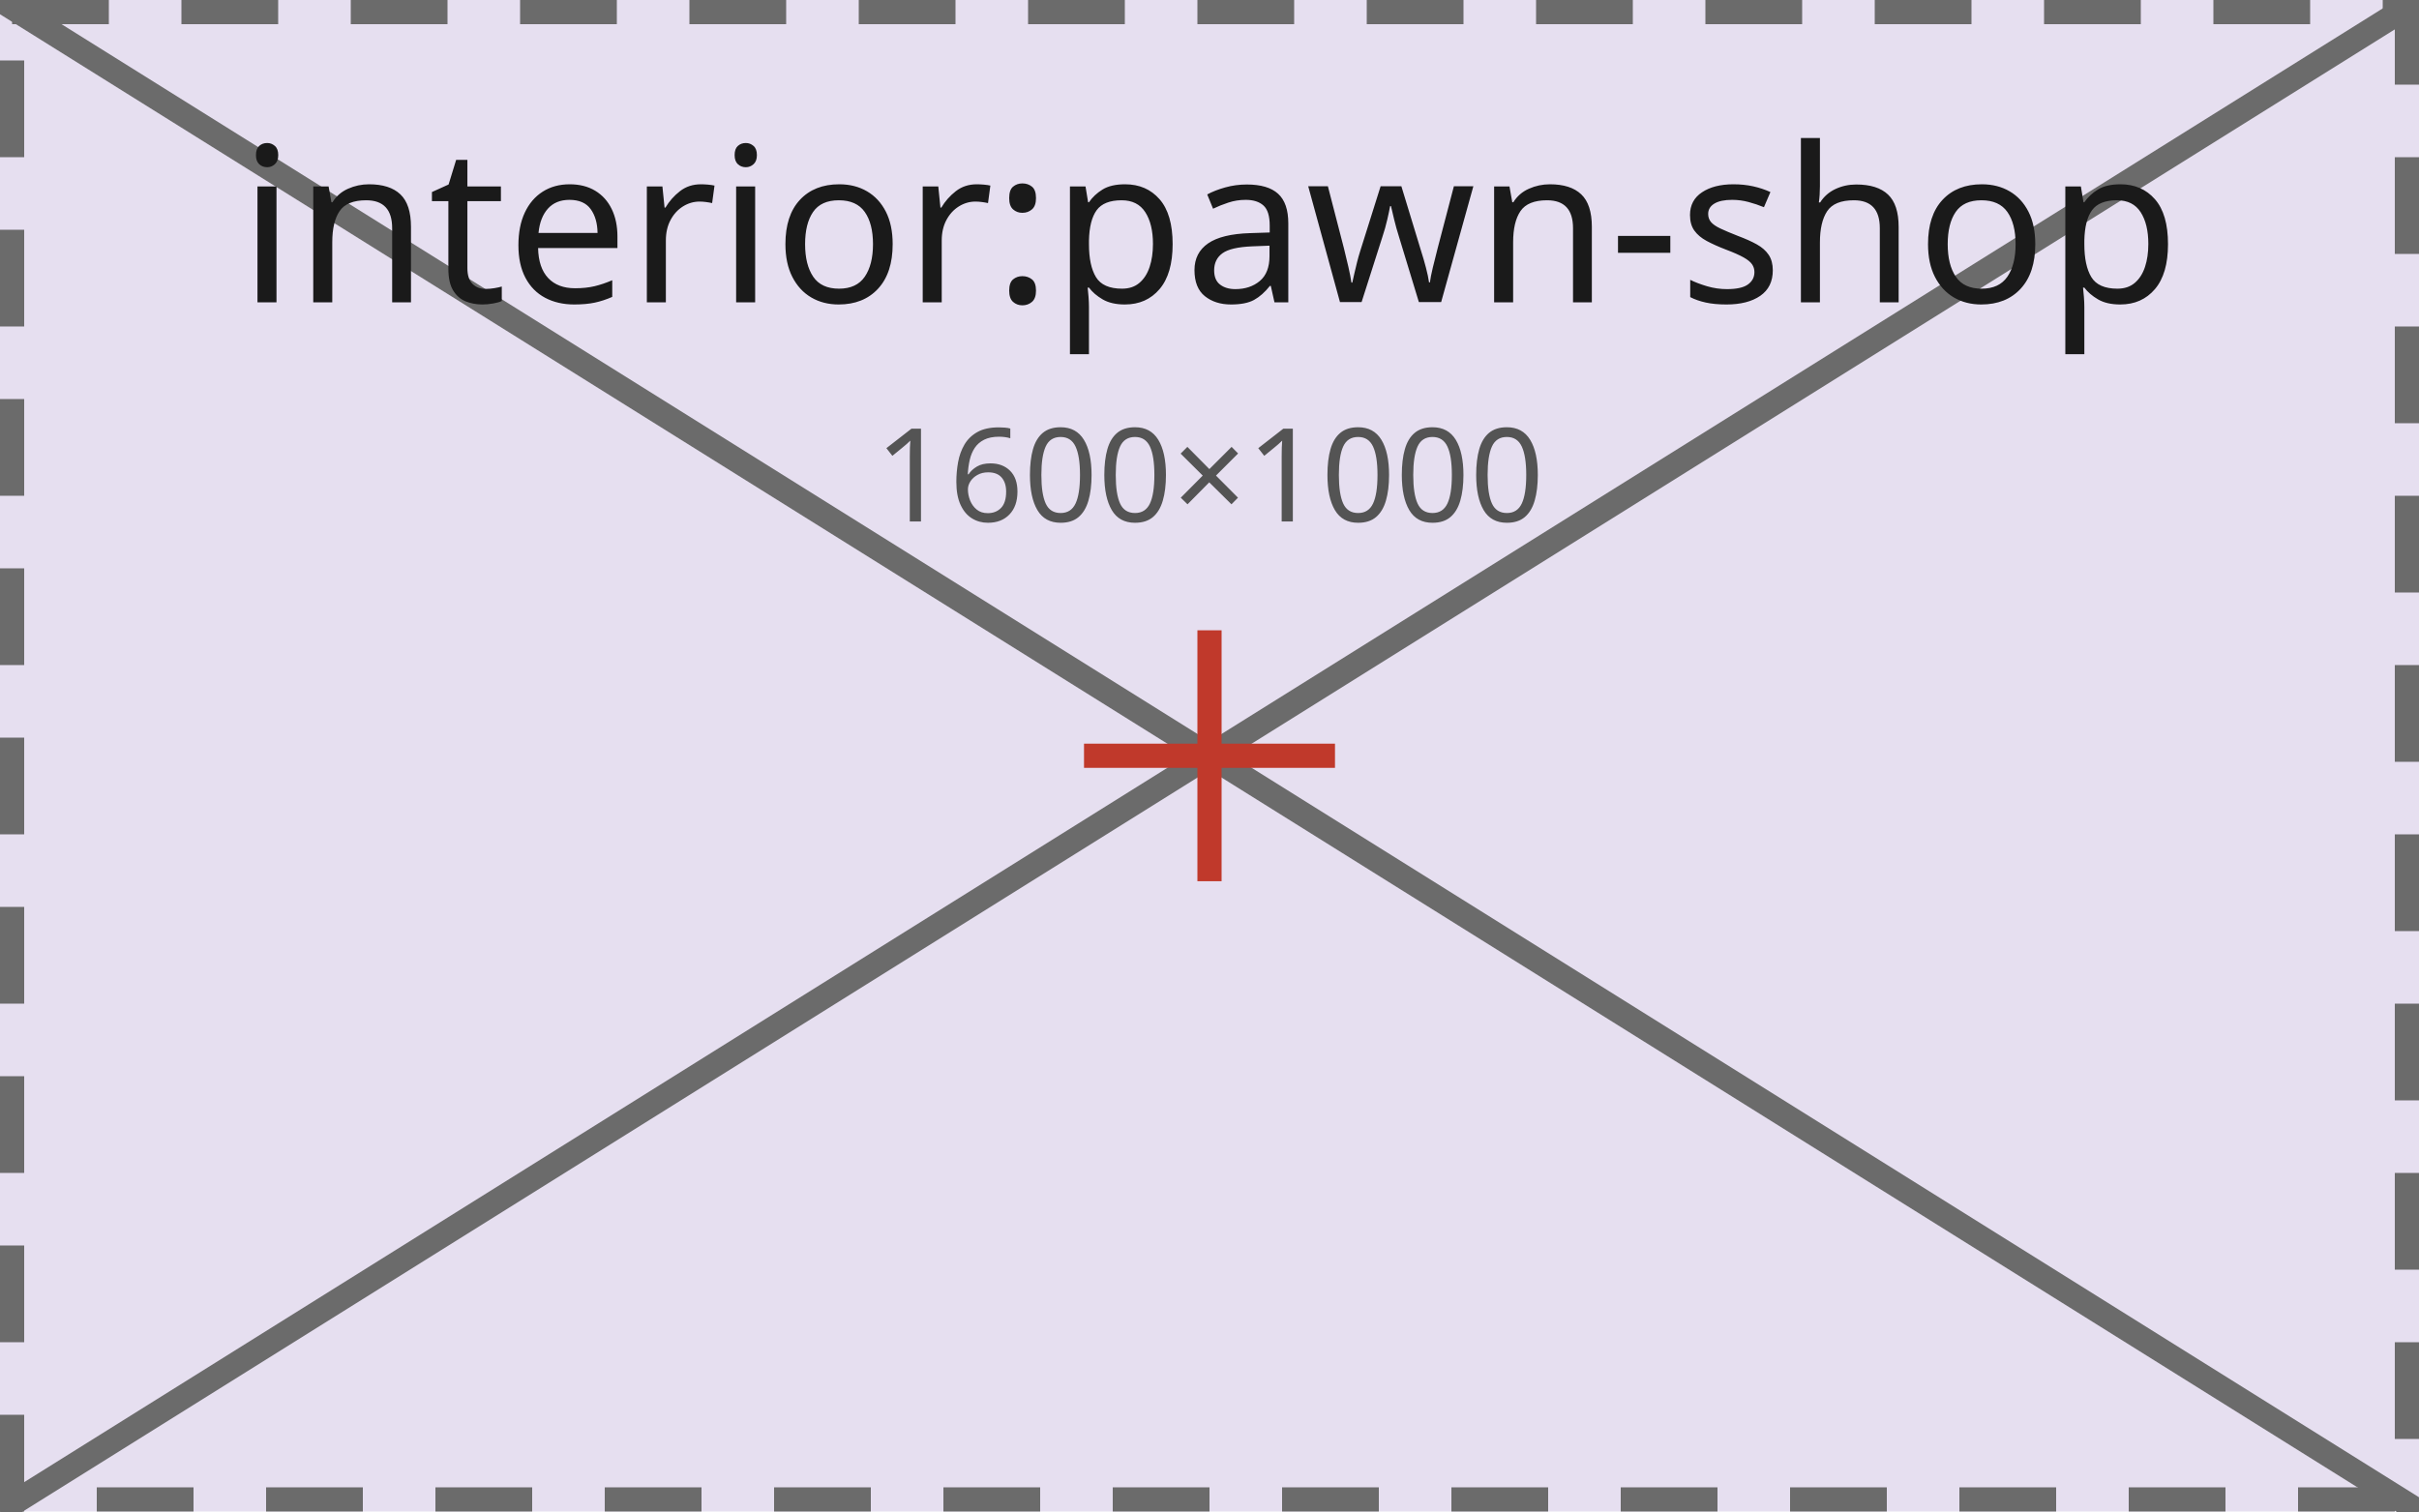
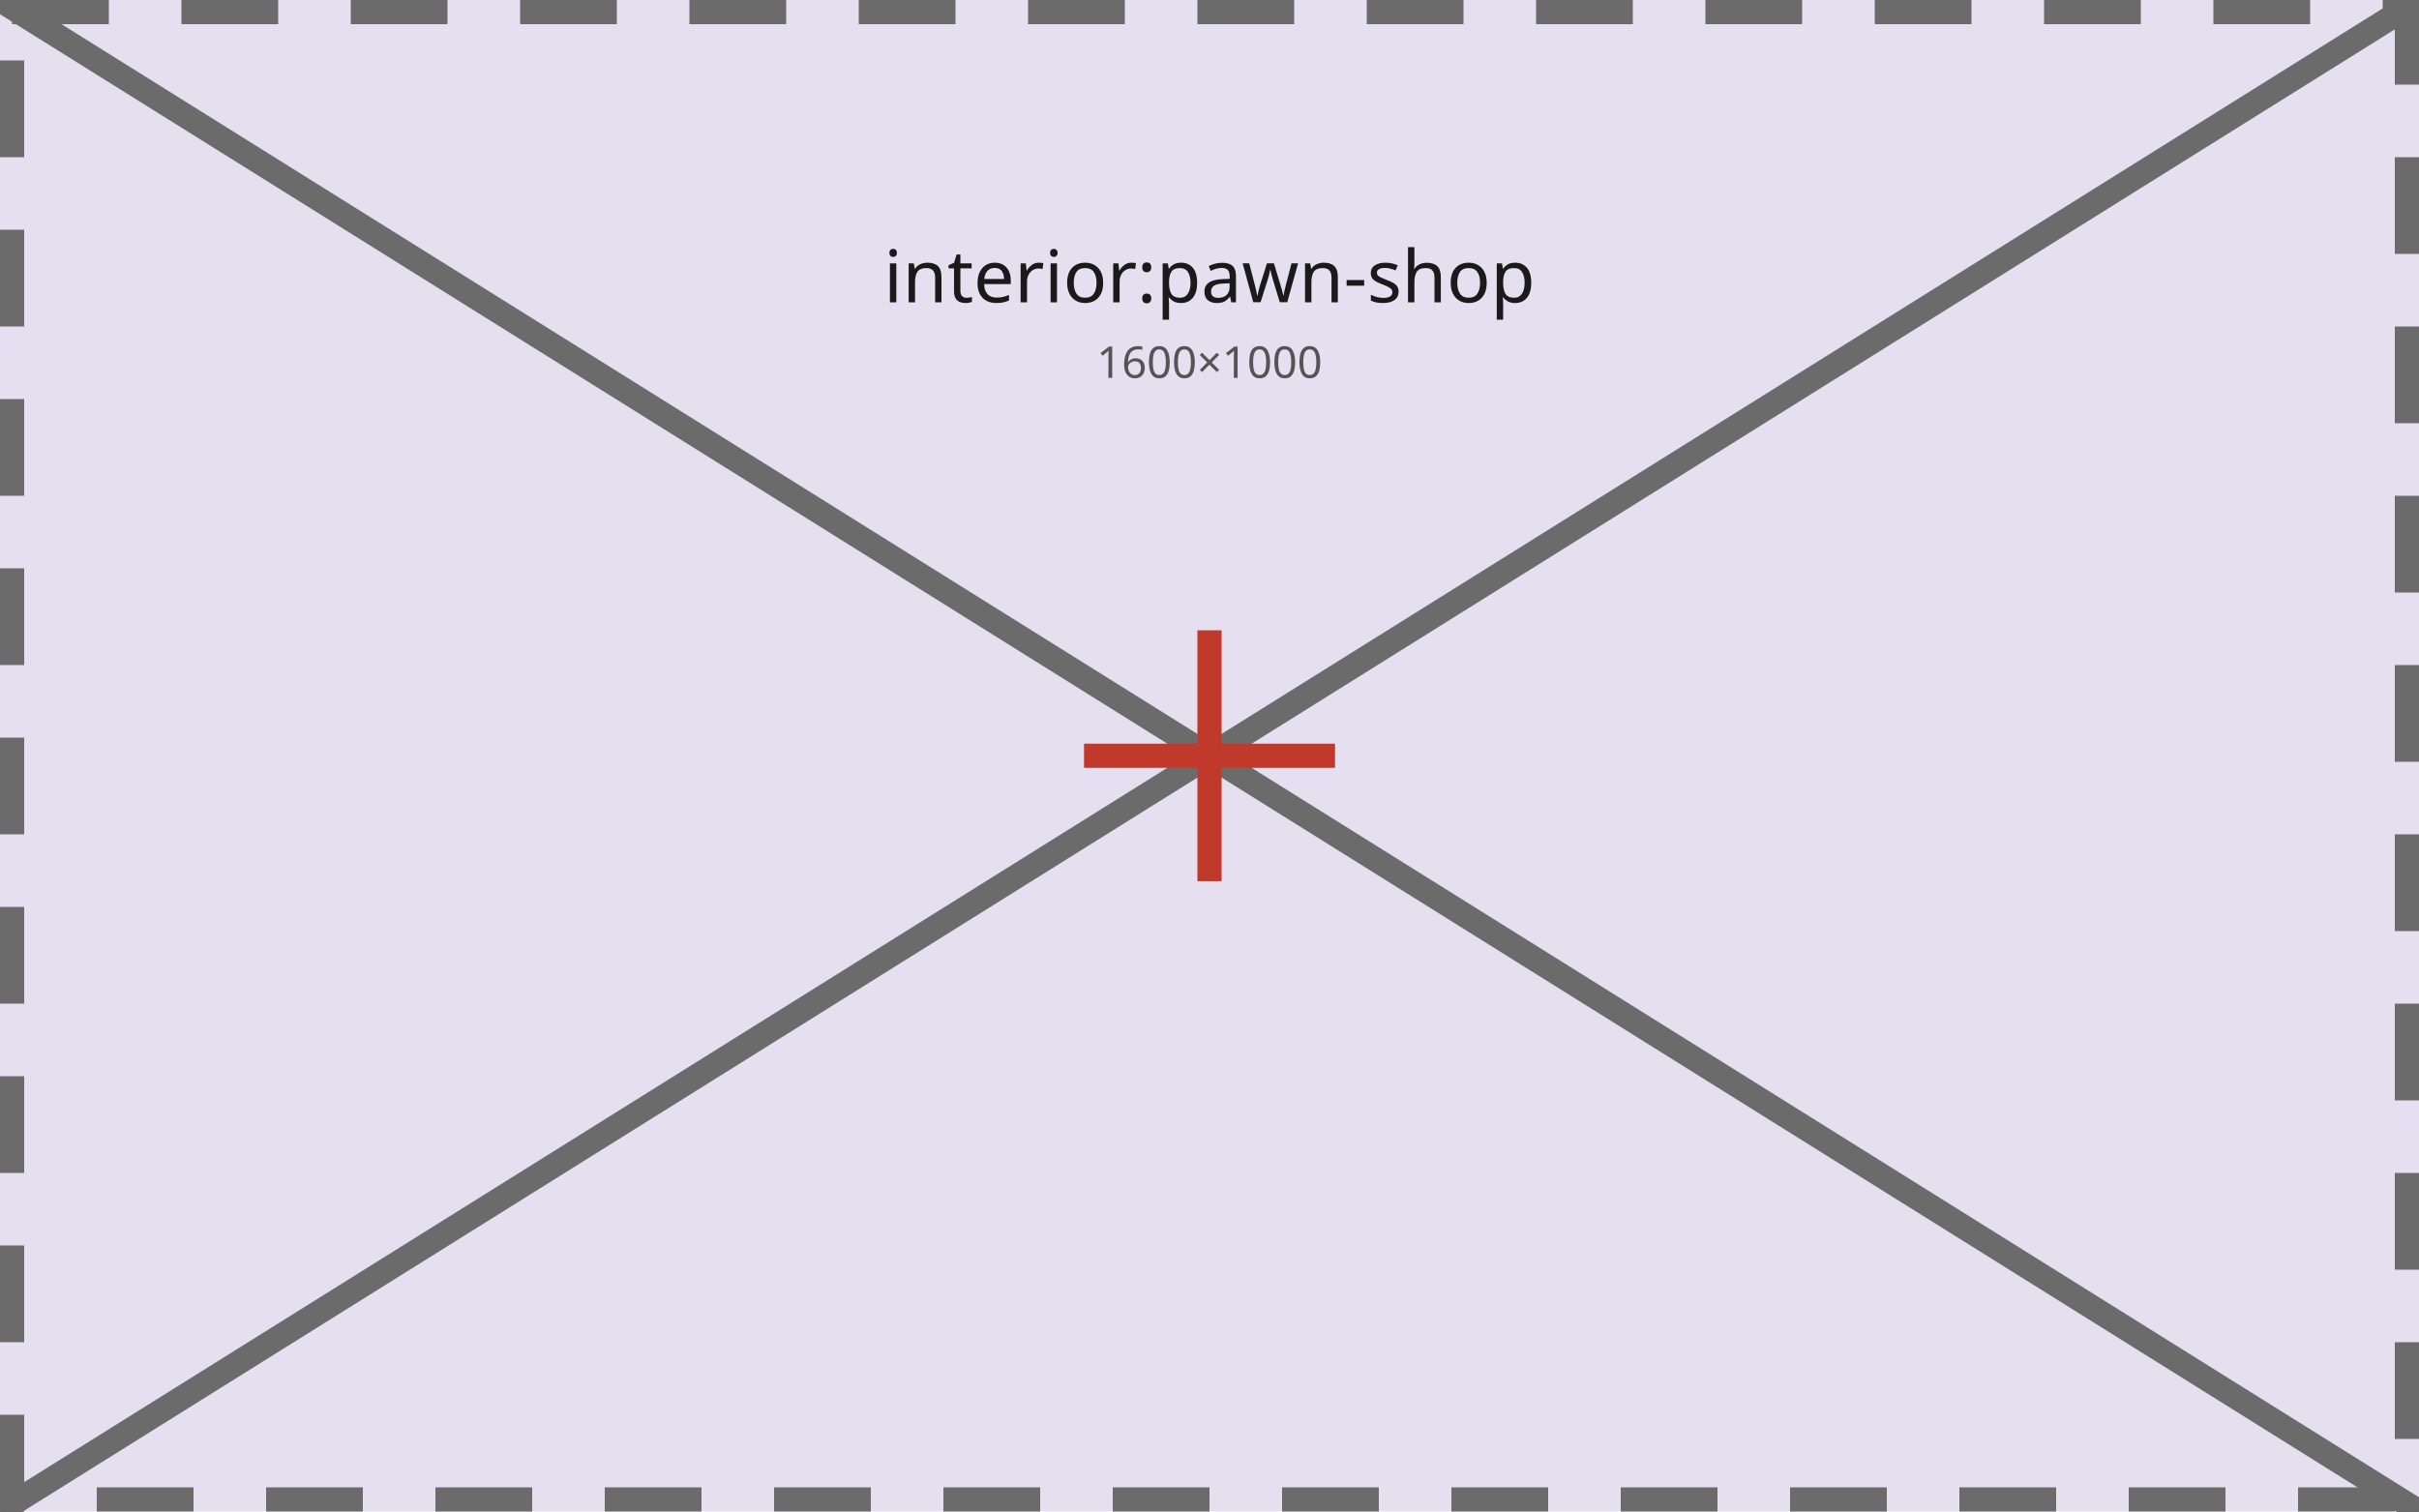
<svg xmlns="http://www.w3.org/2000/svg" viewBox="0 0 1600 1000" width="1600" height="1000">
  <rect x="0" y="0" width="1600" height="1000" fill="#e6dff0" />
  <g fill="none" stroke="#6b6b6b" stroke-width="16">
    <rect x="8" y="8" width="1584" height="984" stroke-dasharray="64 48" />
    <line x1="0" y1="0" x2="1600" y2="1000" />
    <line x1="1600" y1="0" x2="0" y2="1000" />
  </g>
  <g stroke="#c0392b" stroke-width="16">
    <line x1="717" y1="500" x2="883" y2="500" />
    <line x1="800" y1="417" x2="800" y2="583" />
  </g>
-   <text x="800" y="200" text-anchor="middle" font-family="sans-serif" font-size="143" fill="#1a1a1a">interior:pawn-shop</text>
-   <text x="800" y="345" text-anchor="middle" font-family="sans-serif" font-size="86" fill="#545454">1600×1000</text>
+   <text x="800" y="200" text-anchor="middle" font-family="sans-serif" font-size="48" fill="#1a1a1a">interior:pawn-shop</text>
+   <text x="800" y="250" text-anchor="middle" font-family="sans-serif" font-size="29" fill="#545454">1600×1000</text>
</svg>
